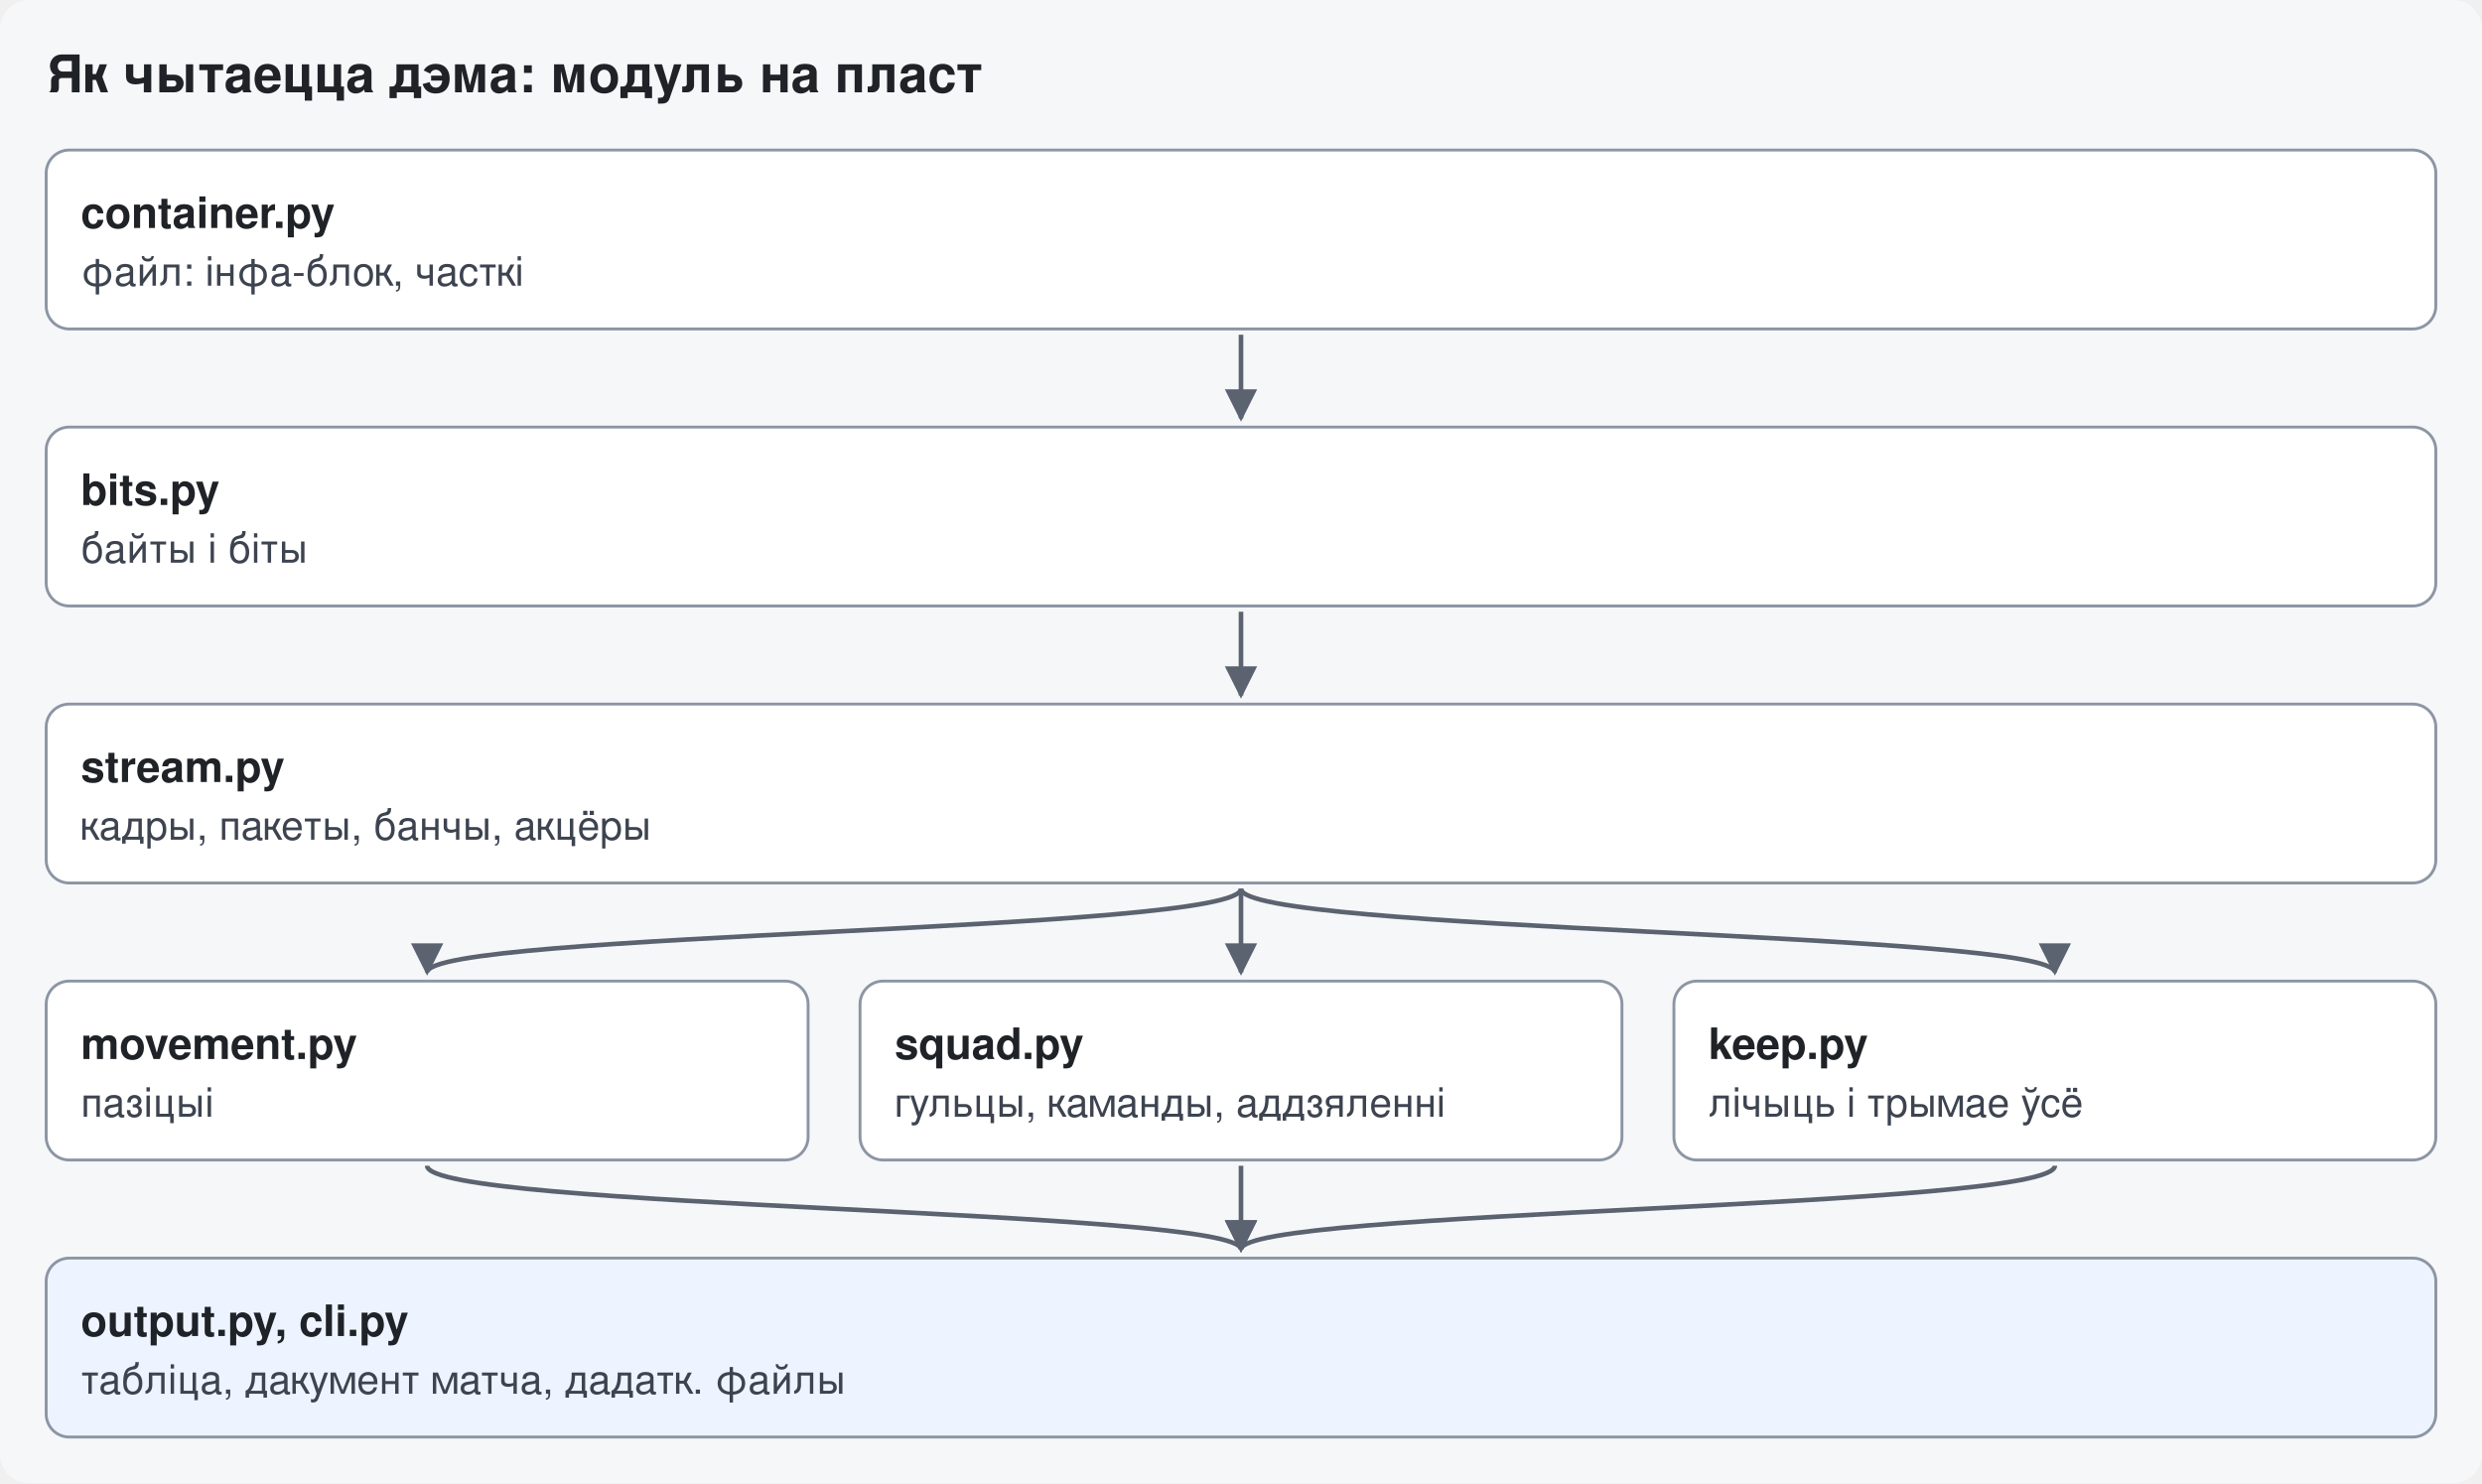
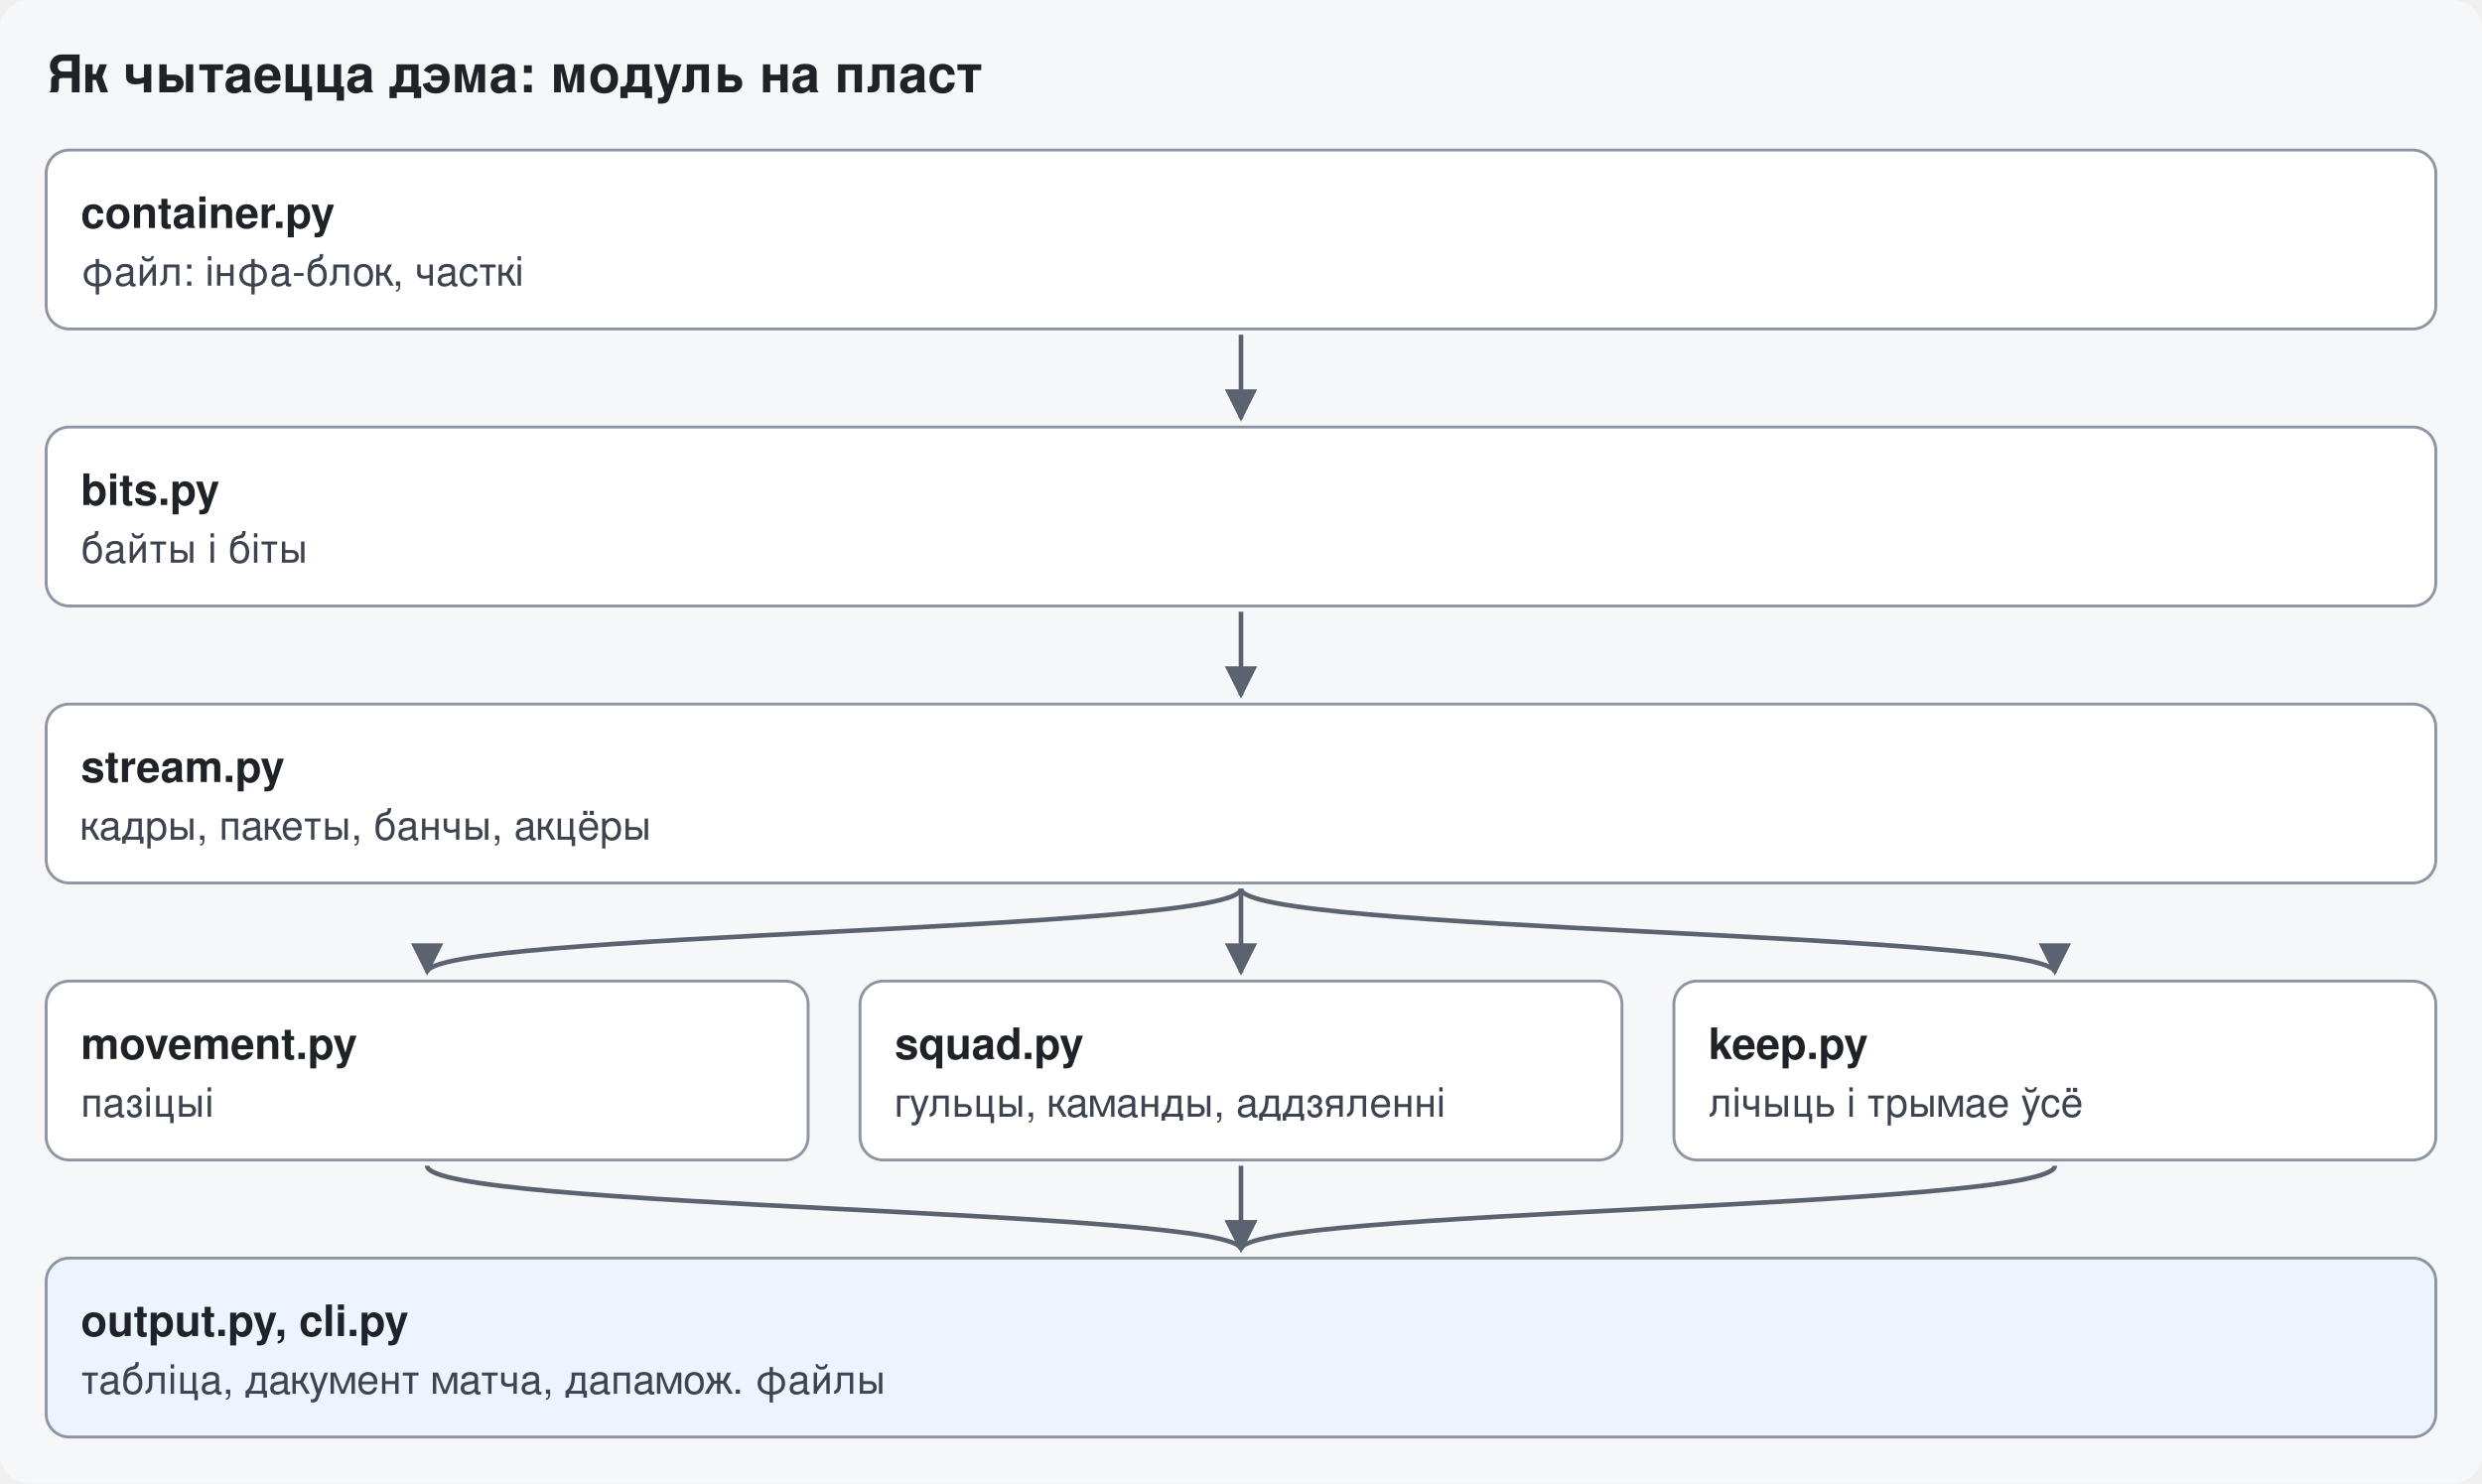
<svg xmlns="http://www.w3.org/2000/svg" width="860" height="514" viewBox="0 0 860 514" font-family="Segoe UI,Helvetica,Arial,sans-serif">
  <defs>
    <marker id="a" viewBox="0 0 10 10" refX="9" refY="5" markerWidth="7" markerHeight="7" orient="auto">
      <path d="M0,0L10,5L0,10z" fill="#5b6270" />
    </marker>
  </defs>
  <rect width="860" height="514" rx="10" fill="#f6f7f9" />
  <text x="16" y="32" font-size="18" fill="#1f2328" font-weight="600">Як чытаецца дэма: модуль на пласт</text>
  <rect x="16" y="52" width="828" height="62" rx="8" fill="#ffffff" stroke="#8c95a3" />
  <text x="28" y="79" font-size="15" fill="#1f2328" font-weight="600">container.py</text>
  <text x="28" y="99" font-size="14" fill="#3d4450">файл: інфа-блок, часткі</text>
  <rect x="16" y="148" width="828" height="62" rx="8" fill="#ffffff" stroke="#8c95a3" />
  <text x="28" y="175" font-size="15" fill="#1f2328" font-weight="600">bits.py</text>
  <text x="28" y="195" font-size="14" fill="#3d4450">байты і біты</text>
  <path d="M430,116 C430,131.0 430,131.0 430,145" fill="none" stroke="#5b6270" stroke-width="1.6" marker-end="url(#a)" />
  <rect x="16" y="244" width="828" height="62" rx="8" fill="#ffffff" stroke="#8c95a3" />
  <text x="28" y="271" font-size="15" fill="#1f2328" font-weight="600">stream.py</text>
  <text x="28" y="291" font-size="14" fill="#3d4450">кадры, пакеты, банчы, акцёры</text>
  <path d="M430,212 C430,227.0 430,227.0 430,241" fill="none" stroke="#5b6270" stroke-width="1.6" marker-end="url(#a)" />
  <rect x="16" y="340" width="264" height="62" rx="8" fill="#ffffff" stroke="#8c95a3" />
  <text x="28" y="367" font-size="15" fill="#1f2328" font-weight="600">movement.py</text>
  <text x="28" y="387" font-size="14" fill="#3d4450">пазіцыі</text>
  <rect x="298" y="340" width="264" height="62" rx="8" fill="#ffffff" stroke="#8c95a3" />
  <text x="310" y="367" font-size="15" fill="#1f2328" font-weight="600">squad.py</text>
  <text x="310" y="387" font-size="14" fill="#3d4450">гульцы, каманды, аддзяленні</text>
  <rect x="580" y="340" width="264" height="62" rx="8" fill="#ffffff" stroke="#8c95a3" />
  <text x="592" y="367" font-size="15" fill="#1f2328" font-weight="600">keep.py</text>
  <text x="592" y="387" font-size="14" fill="#3d4450">лічыць і трымае ўсё</text>
  <path d="M430,308 C430,323.0 148,323.0 148,337" fill="none" stroke="#5b6270" stroke-width="1.6" marker-end="url(#a)" />
  <path d="M430,308 C430,323.0 430,323.0 430,337" fill="none" stroke="#5b6270" stroke-width="1.6" marker-end="url(#a)" />
  <path d="M430,308 C430,323.0 712,323.0 712,337" fill="none" stroke="#5b6270" stroke-width="1.6" marker-end="url(#a)" />
  <rect x="16" y="436" width="828" height="62" rx="8" fill="#eef4ff" stroke="#8c95a3" />
  <text x="28" y="463" font-size="15" fill="#1f2328" font-weight="600">output.py, cli.py</text>
-   <text x="28" y="483" font-size="14" fill="#3d4450">табліца, дакумент матча, дадатк. файлы</text>
+   <text x="28" y="483" font-size="14" fill="#3d4450">табліца, дакумент матча, дапамож. файлы</text>
  <path d="M148,404 C148,419.0 430,419.0 430,433" fill="none" stroke="#5b6270" stroke-width="1.6" marker-end="url(#a)" />
  <path d="M430,404 C430,419.0 430,419.0 430,433" fill="none" stroke="#5b6270" stroke-width="1.6" marker-end="url(#a)" />
  <path d="M712,404 C712,419.0 430,419.0 430,433" fill="none" stroke="#5b6270" stroke-width="1.6" marker-end="url(#a)" />
</svg>
